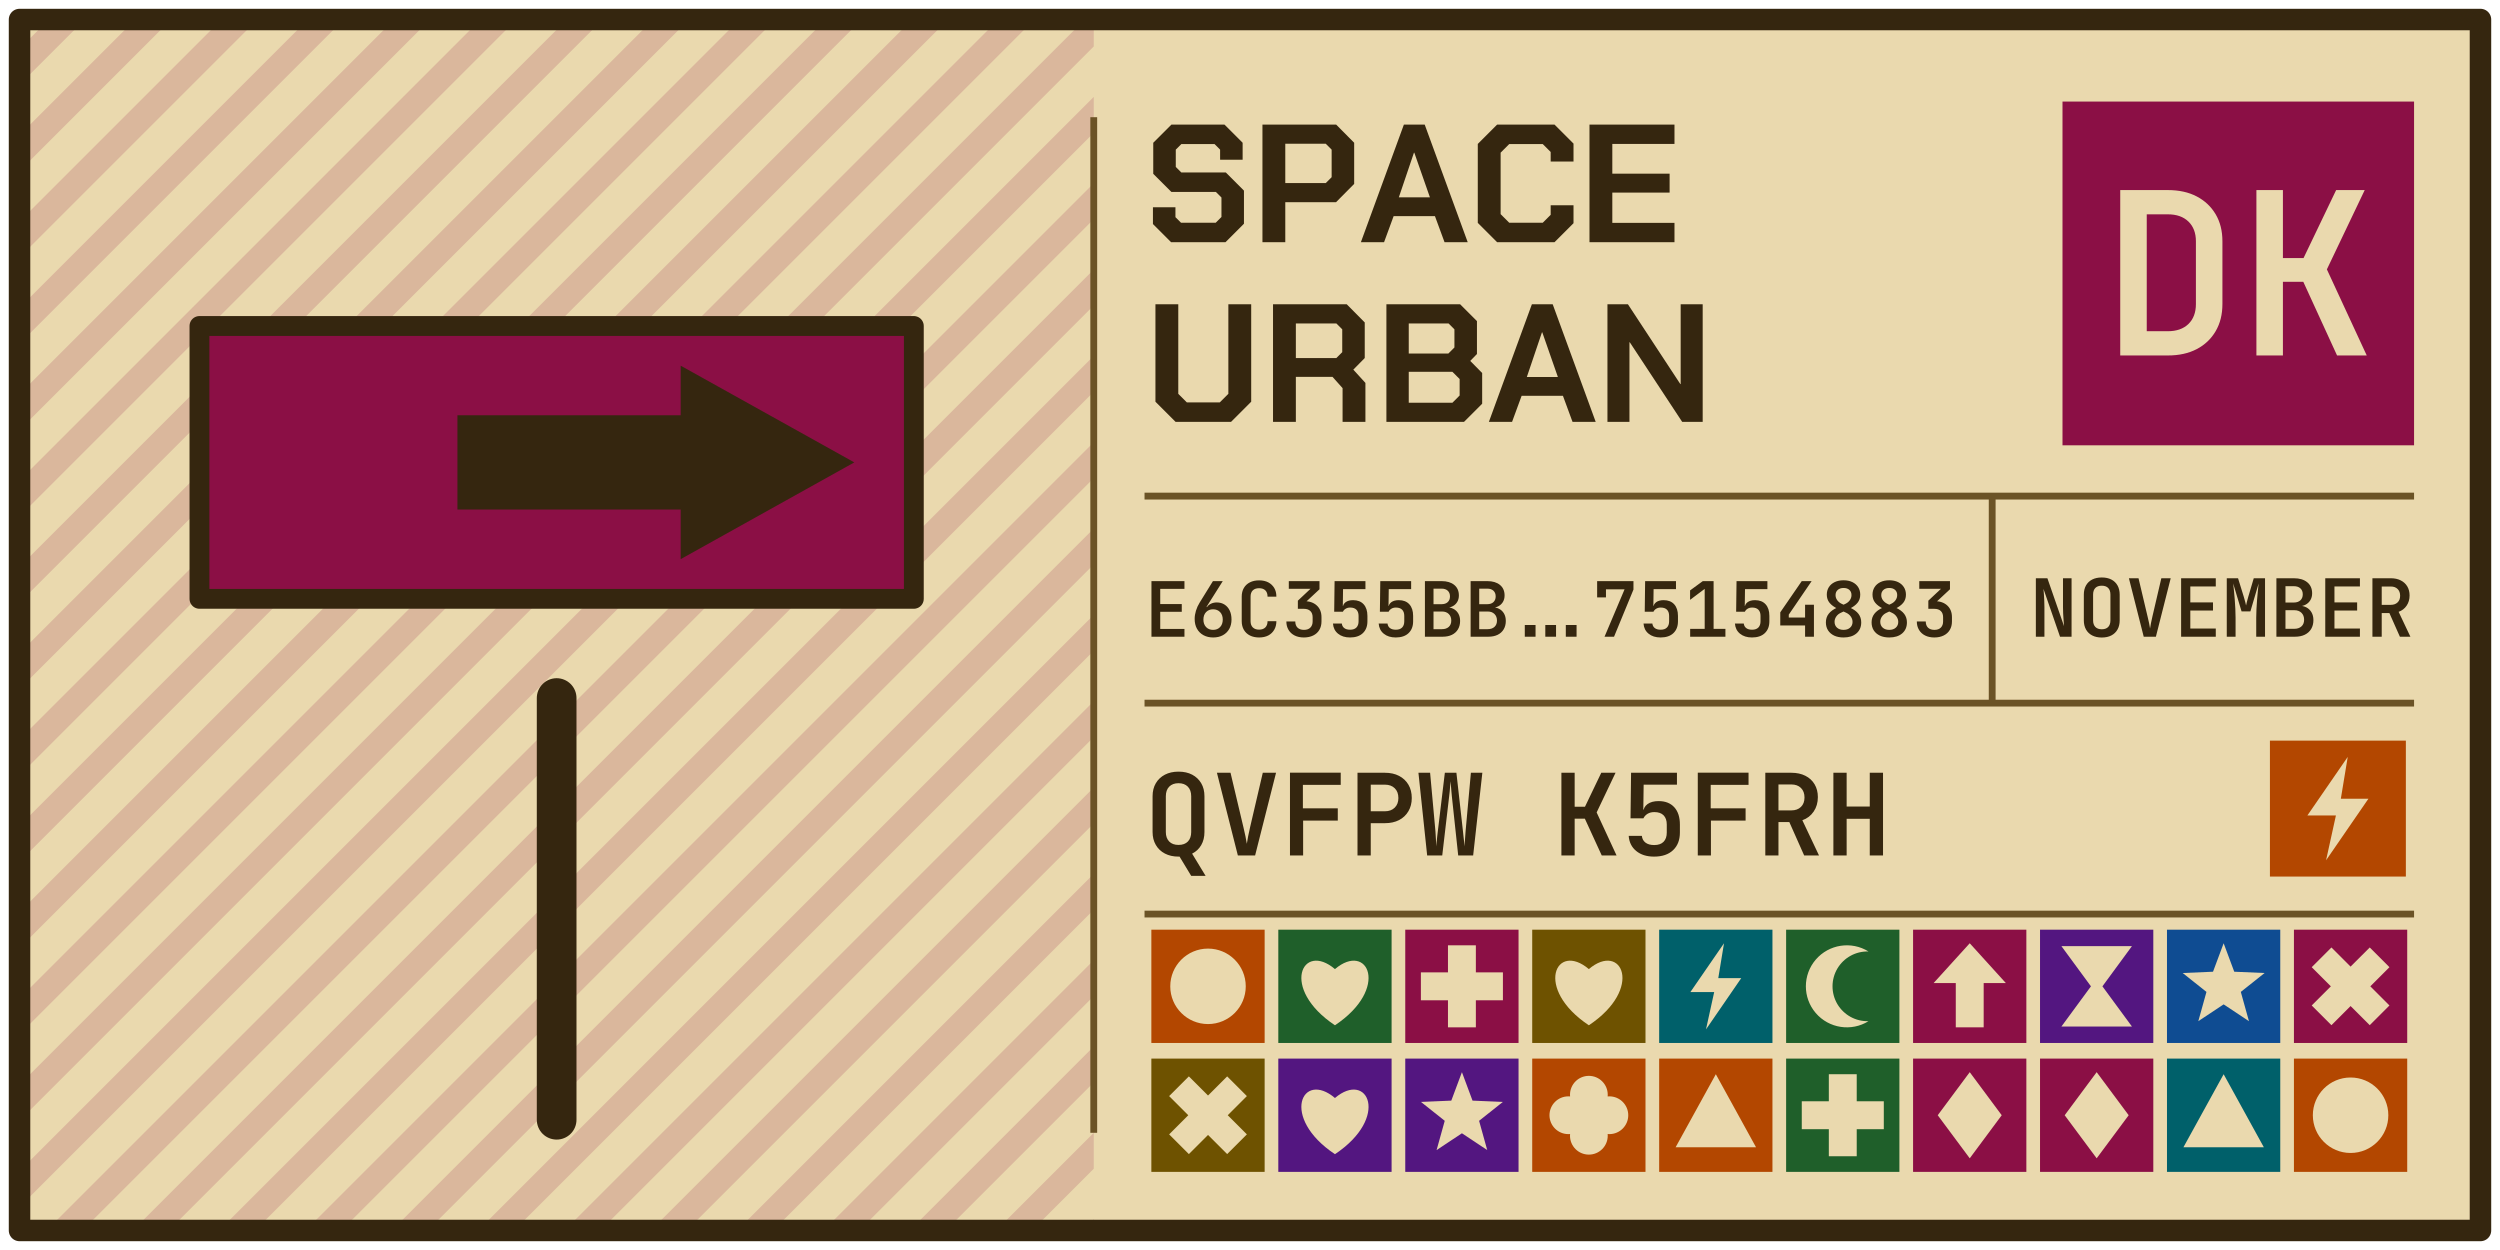
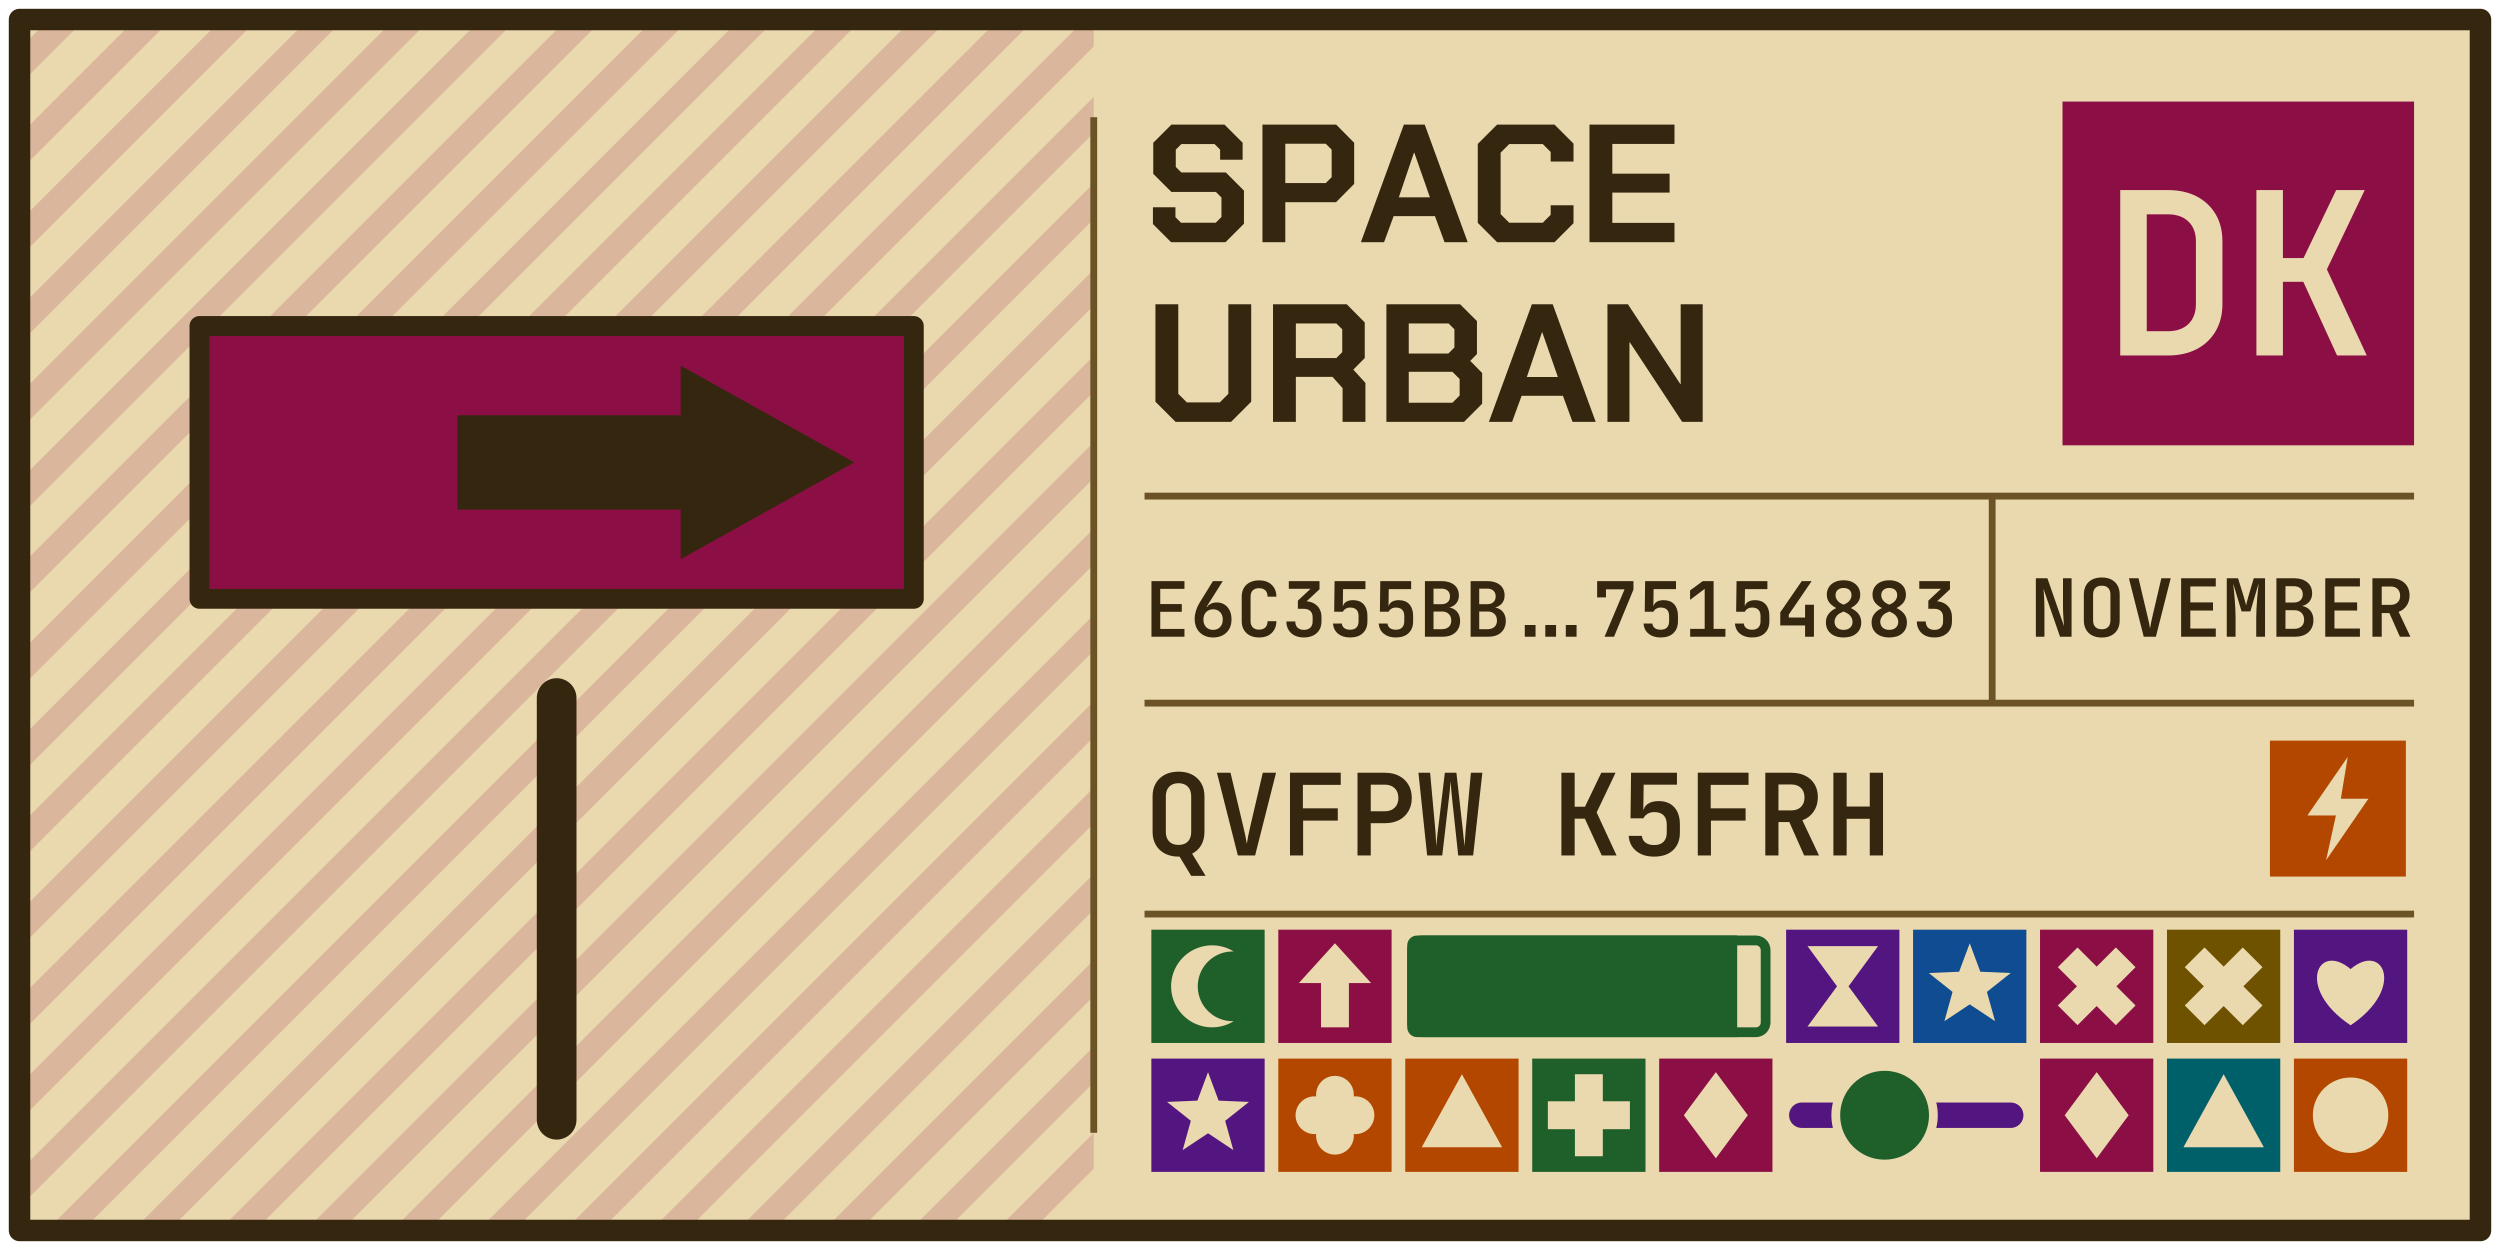
<svg xmlns="http://www.w3.org/2000/svg" viewBox="0 0 960 480" width="256" height="128">
  <defs>
    <clipPath id="c0">
      <path d="M7.5 7.5L952.5 7.5L952.5 7.5L952.5 472.5L952.5 472.5L7.5 472.5L7.5 472.5L7.5 7.5Z" />
    </clipPath>
    <clipPath id="c1">
      <path d="M7.5 0L420 0L420 480L7.5 480Z" />
+     </clipPath>
+     <clipPath id="c2">
+       <path d="M544.12 359.25L676.12 359.25L676.12 359.25C678.2 359.25 679.88 360.93 679.88 363L679.88 394.5L679.88 394.5C679.88 396.57 678.2 398.25 676.12 398.25L544.12 398.25L544.12 398.25C542.05 398.25 540.38 396.57 540.38 394.5L540.38 363L540.38 363C540.38 360.93 542.05 359.25 544.12 359.25Z" />
    </clipPath>
  </defs>
  <path d="M7.5 7.5L952.5 7.5L952.5 7.5L952.5 472.5L952.5 472.5L7.5 472.5L7.5 472.5L7.5 7.5Z" fill="#EAD9AE" />
  <g clip-path="url(#c0)">
    <g clip-path="url(#c1)">
      <path d="M33.15 0L-446.85 480M66.3 0L-413.7 480M99.45 0L-380.55 480M132.6 0L-347.4 480M165.75 0L-314.25 480M198.9 0L-281.1 480M232.05 0L-247.95 480M265.2 0L-214.8 480M298.35 0L-181.65 480M331.5 0L-148.5 480M364.65 0L-115.35 480M397.8 0L-82.2 480M430.95 0L-49.05 480M464.1 0L-15.9 480M497.25 0L17.25 480M530.4 0L50.4 480M563.55 0L83.55 480M596.7 0L116.7 480M629.85 0L149.85 480M663 0L183 480M696.15 0L216.15 480M729.3 0L249.3 480M762.45 0L282.45 480M795.6 0L315.6 480M828.75 0L348.75 480M861.9 0L381.9 480M895.05 0L415.05 480" fill="none" stroke="#DAB79C" stroke-width="9.75" stroke-linejoin="round" />
    </g>
  </g>
  <path d="M213.75 268.05L213.75 429.98" fill="none" stroke="#35260F" stroke-width="15.24" stroke-linecap="round" stroke-linejoin="round" />
  <path d="M76.59 125.18L350.91 125.18L350.91 229.95L76.59 229.95Z" fill="#8B0F45" />
  <path d="M76.59 125.18L350.91 125.18L350.91 229.95L76.59 229.95Z" fill="none" stroke="#35260F" stroke-width="7.62" stroke-linecap="round" stroke-linejoin="round" />
  <path d="M175.65 159.47L261.38 159.47L261.38 140.42L328.05 177.56L261.38 214.71L261.38 195.66L175.65 195.66Z" fill="#35260F" />
  <path d="M420 45L420 435" fill="none" stroke="#6B5326" stroke-width="2.62" stroke-linejoin="round" />
  <path d="M442.73 86.03L442.73 79.58L451.37 79.58L451.37 83.39L453.5 85.52L466.85 85.52L469.04 83.32L469.04 75.84L466.91 73.71L449.82 73.71L442.85 66.75L442.85 54.82L449.82 47.85L470.2 47.85L477.17 54.82L477.17 61.33L468.52 61.33L468.52 57.46L466.4 55.33L453.63 55.33L451.5 57.46L451.5 64.1L453.63 66.23L470.72 66.23L477.68 73.2L477.68 85.91L470.59 93L449.69 93ZM484.78 47.85L513.09 47.85L520 54.82L520 70.62L513.03 77.65L493.55 77.65L493.55 93L484.78 93ZM509.1 70.3L511.35 68.04L511.35 57.46L509.1 55.2L493.55 55.2L493.55 70.3ZM539.09 47.85L547.09 47.85L563.6 93L554.7 93L551.02 83L535.15 83L531.48 93L522.58 93ZM549.09 75.78L543.09 58.62L542.96 58.62L537.15 75.78ZM567.47 85.58L567.47 55.27L574.89 47.85L596.94 47.85L604.23 55.14L604.23 62.04L595.46 62.04L595.46 58.36L592.43 55.33L579.53 55.33L576.24 58.62L576.24 82.23L579.53 85.52L592.43 85.52L595.46 82.49L595.46 78.81L604.23 78.81L604.23 85.71L596.94 93L574.89 93ZM610.36 47.85L643 47.85L643 55.27L619.13 55.27L619.13 66.68L641.13 66.68L641.13 73.97L619.13 73.97L619.13 85.58L643 85.58L643 93L610.36 93Z" fill="#35260F" />
  <path d="M443.69 154.26L443.69 116.85L452.46 116.85L452.46 151.23L455.75 154.52L468.4 154.52L471.69 151.23L471.69 116.85L480.46 116.85L480.46 154.26L472.72 162L451.43 162ZM524.32 147.04L524.32 162L515.55 162L515.55 149.04L511.68 144.71L497.61 144.71L497.61 162L488.84 162L488.84 116.85L517.16 116.85L524.06 123.82L524.06 137.49L519.67 141.94ZM497.61 137.49L513.16 137.49L515.42 135.23L515.42 126.46L513.16 124.2L497.61 124.2ZM532.38 116.85L560.7 116.85L567.15 123.3L567.15 135.94L564.57 138.59L569.15 143.23L569.15 155.03L562.18 162L532.38 162ZM556.18 135.75L558.5 133.43L558.5 126.46L556.25 124.2L540.96 124.2L540.96 135.75ZM557.73 154.65L560.5 151.87L560.5 145.55L557.73 142.78L540.96 142.78L540.96 154.65ZM588.24 116.85L596.24 116.85L612.75 162L603.85 162L600.17 152L584.3 152L580.63 162L571.73 162ZM598.23 144.78L592.24 127.62L592.11 127.62L586.3 144.78ZM617.26 116.85L625.13 116.85L645.25 147.49L645.38 147.49L645.38 116.85L653.83 116.85L653.83 162L645.96 162L625.84 131.43L625.71 131.43L625.71 162L617.26 162Z" fill="#35260F" />
  <path d="M792 39L927 39L927 171L792 171Z" fill="#8B0F45" />
  <path d="M814.17 136.5L814.17 72.99L832.44 72.99Q838.88 72.99 843.54 75.43Q848.19 77.86 850.8 82.26Q853.41 86.65 853.41 92.65L853.41 116.75Q853.41 122.75 850.8 127.19Q848.19 131.63 843.54 134.06Q838.88 136.5 832.44 136.5ZM824.35 127.19L832.44 127.19Q837.49 127.19 840.36 124.41Q843.23 121.62 843.23 116.75L843.23 92.65Q843.23 87.87 840.36 85.08Q837.49 82.3 832.44 82.3L824.35 82.3ZM866.46 136.5L866.46 72.99L876.64 72.99L876.64 99.09L884.56 99.09L897.08 72.99L908.05 72.99L893.52 103.44L908.83 136.5L897.43 136.5L884.47 108.22L876.64 108.22L876.64 136.5Z" fill="#EAD9AE" />
  <path d="M439.5 190.5L927 190.5" fill="none" stroke="#6B5326" stroke-width="2.62" stroke-linejoin="round" />
  <path d="M442.16 244.5L442.16 223.15L454.83 223.15L454.83 226.13L445.53 226.13L445.53 231.95L453.8 231.95L453.8 234.94L445.53 234.94L445.53 241.52L454.83 241.52L454.83 244.5ZM465.85 244.79Q463.72 244.79 462.11 243.9Q460.5 243.01 459.62 241.41Q458.75 239.82 458.75 237.68Q458.75 236.16 459.24 234.53Q459.74 232.89 460.65 231.43L465.77 223.15L469.54 223.15L463.31 233.03L463.46 233.15Q464.04 232.27 465.04 231.81Q466.03 231.34 467.23 231.34Q468.95 231.34 470.23 232.16Q471.5 232.98 472.2 234.44Q472.9 235.9 472.9 237.92Q472.9 239.97 472.03 241.52Q471.15 243.07 469.57 243.93Q467.99 244.79 465.85 244.79ZM465.82 241.87Q467.49 241.87 468.52 240.79Q469.54 239.7 469.54 237.92Q469.54 236.13 468.52 235.05Q467.49 233.97 465.82 233.97Q464.16 233.97 463.13 235.05Q462.11 236.13 462.11 237.92Q462.11 239.7 463.13 240.79Q464.16 241.87 465.82 241.87ZM483.49 244.79Q481.47 244.79 479.97 244.03Q478.46 243.27 477.64 241.85Q476.82 240.43 476.82 238.53L476.82 229.11Q476.82 227.18 477.64 225.78Q478.46 224.38 479.97 223.62Q481.47 222.86 483.49 222.86Q485.54 222.86 487.02 223.63Q488.49 224.41 489.31 225.79Q490.13 227.18 490.13 229.11L486.74 229.11Q486.74 227.53 485.89 226.7Q485.04 225.87 483.49 225.87Q481.94 225.87 481.08 226.7Q480.22 227.53 480.22 229.11L480.22 238.53Q480.22 240.08 481.08 240.93Q481.94 241.78 483.49 241.78Q485.04 241.78 485.89 240.93Q486.74 240.08 486.74 238.53L490.13 238.53Q490.13 240.41 489.31 241.82Q488.49 243.24 487.02 244.02Q485.54 244.79 483.49 244.79ZM500.69 244.79Q498.64 244.79 497.14 244.03Q495.63 243.27 494.8 241.88Q493.96 240.49 493.96 238.65L497.39 238.65Q497.39 240.17 498.26 241.02Q499.14 241.87 500.72 241.87Q502.33 241.87 503.19 240.99Q504.05 240.11 504.05 238.65L504.05 237.01Q504.05 235.49 503.18 234.64Q502.3 233.79 500.72 233.79L498.38 233.79L498.38 230.66L503.24 226.1L494.9 226.1L494.9 223.15L506.69 223.15L506.69 226.28L500.75 231.81L500.75 230.84Q503.85 230.84 505.65 232.51Q507.45 234.17 507.45 237.01L507.45 238.65Q507.45 240.49 506.63 241.88Q505.81 243.27 504.27 244.03Q502.74 244.79 500.69 244.79ZM518.42 244.79Q515.58 244.79 513.81 243.34Q512.04 241.9 511.86 239.44L515.26 239.44Q515.37 240.55 516.19 241.18Q517.01 241.81 518.45 241.81Q520.05 241.81 520.87 240.96Q521.69 240.11 521.69 238.59L521.69 236.51Q521.69 234.96 520.87 234.13Q520.05 233.3 518.48 233.3Q517.48 233.3 516.75 233.74Q516.02 234.17 515.67 234.91L512.33 234.91L512.48 223.15L524.33 223.15L524.33 226.22L515.73 226.22L515.64 232.65L516.49 232.65L515.64 233.41Q515.64 232.04 516.71 231.25Q517.77 230.46 519.59 230.46Q522.19 230.46 523.64 232.05Q525.09 233.65 525.09 236.51L525.09 238.59Q525.09 241.46 523.33 243.13Q521.58 244.79 518.42 244.79ZM535.97 244.79Q533.13 244.79 531.36 243.34Q529.59 241.9 529.41 239.44L532.81 239.44Q532.92 240.55 533.74 241.18Q534.56 241.81 536 241.81Q537.6 241.81 538.42 240.96Q539.24 240.11 539.24 238.59L539.24 236.51Q539.24 234.96 538.42 234.13Q537.6 233.3 536.03 233.3Q535.03 233.3 534.3 233.74Q533.57 234.17 533.22 234.91L529.88 234.91L530.03 223.15L541.88 223.15L541.88 226.22L533.28 226.22L533.19 232.65L534.04 232.65L533.19 233.41Q533.19 232.04 534.26 231.25Q535.32 230.46 537.14 230.46Q539.74 230.46 541.19 232.05Q542.64 233.65 542.64 236.51L542.64 238.59Q542.64 241.46 540.88 243.13Q539.13 244.79 535.97 244.79ZM547.17 244.5L547.17 223.15L553.58 223.15Q556.65 223.15 558.43 224.61Q560.21 226.07 560.21 228.65Q560.21 230.08 559.57 231.15Q558.93 232.22 557.82 232.8Q556.7 233.39 555.27 233.39L555.27 233.18Q556.85 233.15 558.06 233.77Q559.28 234.38 559.98 235.58Q560.68 236.78 560.68 238.45Q560.68 240.29 559.86 241.66Q559.04 243.04 557.54 243.77Q556.03 244.5 553.96 244.5ZM550.47 241.6L553.72 241.6Q555.36 241.6 556.32 240.73Q557.29 239.85 557.29 238.3Q557.29 236.72 556.32 235.77Q555.36 234.82 553.72 234.82L550.47 234.82ZM550.47 232.01L553.55 232.01Q555.07 232.01 555.93 231.21Q556.79 230.4 556.79 229.03Q556.79 227.62 555.93 226.83Q555.07 226.04 553.58 226.04L550.47 226.04ZM564.72 244.5L564.72 223.15L571.13 223.15Q574.2 223.15 575.98 224.61Q577.76 226.07 577.76 228.65Q577.76 230.08 577.12 231.15Q576.48 232.22 575.37 232.8Q574.25 233.39 572.82 233.39L572.82 233.18Q574.4 233.15 575.61 233.77Q576.83 234.38 577.53 235.58Q578.23 236.78 578.23 238.45Q578.23 240.29 577.41 241.66Q576.59 243.04 575.09 243.77Q573.58 244.5 571.51 244.5ZM568.02 241.6L571.27 241.6Q572.91 241.6 573.87 240.73Q574.84 239.85 574.84 238.3Q574.84 236.72 573.87 235.77Q572.91 234.82 571.27 234.82L568.02 234.82ZM568.02 232.01L571.1 232.01Q572.62 232.01 573.48 231.21Q574.34 230.4 574.34 229.03Q574.34 227.62 573.48 226.83Q572.62 226.04 571.13 226.04L568.02 226.04Z" fill="#35260F" />
  <path d="M585.52 240L589.65 240L589.65 244.5L585.52 244.5ZM593.4 240L597.52 240L597.52 244.5L593.4 244.5ZM601.27 240L605.4 240L605.4 244.5L601.27 244.5Z" fill="#35260F" />
  <path d="M616.14 244.5L623.83 226.31L616.69 226.31L616.69 229.41L613.3 229.41L613.3 223.15L627.25 223.15L627.25 226.39L619.79 244.5ZM637.67 244.79Q634.83 244.79 633.06 243.34Q631.29 241.9 631.11 239.44L634.51 239.44Q634.62 240.55 635.44 241.18Q636.26 241.81 637.7 241.81Q639.3 241.81 640.12 240.96Q640.94 240.11 640.94 238.59L640.94 236.51Q640.94 234.96 640.12 234.13Q639.3 233.3 637.73 233.3Q636.73 233.3 636 233.74Q635.27 234.17 634.92 234.91L631.58 234.91L631.73 223.15L643.58 223.15L643.58 226.22L634.98 226.22L634.89 232.65L635.74 232.65L634.89 233.41Q634.89 232.04 635.96 231.25Q637.02 230.46 638.84 230.46Q641.44 230.46 642.89 232.05Q644.34 233.65 644.34 236.51L644.34 238.59Q644.34 241.46 642.58 243.13Q640.83 244.79 637.67 244.79ZM649.02 244.5L649.02 241.49L654.6 241.49L654.6 226.13L648.99 230.34L648.99 226.72L653.87 223.15L658.02 223.15L658.02 241.49L662.56 241.49L662.56 244.5ZM672.77 244.79Q669.93 244.79 668.16 243.34Q666.39 241.9 666.21 239.44L669.61 239.44Q669.72 240.55 670.54 241.18Q671.36 241.81 672.8 241.81Q674.4 241.81 675.22 240.96Q676.04 240.11 676.04 238.59L676.04 236.51Q676.04 234.96 675.22 234.13Q674.4 233.3 672.83 233.3Q671.83 233.3 671.1 233.74Q670.37 234.17 670.02 234.91L666.68 234.91L666.83 223.15L678.68 223.15L678.68 226.22L670.08 226.22L669.99 232.65L670.84 232.65L669.99 233.41Q669.99 232.04 671.06 231.25Q672.12 230.46 673.94 230.46Q676.54 230.46 677.99 232.05Q679.44 233.65 679.44 236.51L679.44 238.59Q679.44 241.46 677.68 243.13Q675.93 244.79 672.77 244.79ZM693.15 244.5L693.15 240.17L683.62 240.17L683.62 235.14L691.87 223.15L695.67 223.15L686.89 236.02L686.89 237.13L693.15 237.13L693.15 232.22L696.55 232.22L696.55 244.5ZM707.93 244.79Q705.85 244.79 704.33 244.08Q702.81 243.36 701.97 242.06Q701.14 240.76 701.14 239Q701.14 237.07 702.21 235.7Q703.27 234.32 705.44 233.33L708.6 231.89Q709.71 231.37 710.34 230.47Q710.97 229.58 710.97 228.5Q710.97 227.24 710.15 226.51Q709.33 225.78 707.93 225.78Q706.52 225.78 705.69 226.53Q704.85 227.27 704.85 228.53Q704.85 229.58 705.48 230.46Q706.11 231.34 707.19 231.86L710.35 233.3Q712.63 234.35 713.67 235.74Q714.71 237.13 714.71 239Q714.71 241.66 712.88 243.23Q711.05 244.79 707.93 244.79ZM707.93 241.87Q709.5 241.87 710.44 241.02Q711.38 240.17 711.38 238.83Q711.38 237.74 710.73 236.79Q710.09 235.84 708.98 235.32L705.67 233.77Q703.6 232.77 702.54 231.47Q701.49 230.17 701.49 228.35Q701.49 226.72 702.28 225.47Q703.07 224.23 704.52 223.53Q705.97 222.83 707.93 222.83Q709.88 222.83 711.32 223.53Q712.75 224.23 713.54 225.47Q714.33 226.72 714.33 228.35Q714.33 230.2 713.29 231.48Q712.25 232.77 710.15 233.79L706.81 235.34Q705.73 235.84 705.1 236.78Q704.47 237.71 704.47 238.77Q704.47 240.17 705.41 241.02Q706.35 241.87 707.93 241.87ZM725.48 244.79Q723.4 244.79 721.88 244.08Q720.36 243.36 719.52 242.06Q718.69 240.76 718.69 239Q718.69 237.07 719.76 235.7Q720.82 234.32 722.99 233.33L726.15 231.89Q727.26 231.37 727.89 230.47Q728.52 229.58 728.52 228.5Q728.52 227.24 727.7 226.51Q726.88 225.78 725.48 225.78Q724.07 225.78 723.24 226.53Q722.4 227.27 722.4 228.53Q722.4 229.58 723.03 230.46Q723.66 231.34 724.74 231.86L727.9 233.3Q730.18 234.35 731.22 235.74Q732.26 237.13 732.26 239Q732.26 241.66 730.43 243.23Q728.6 244.79 725.48 244.79ZM725.48 241.87Q727.05 241.87 727.99 241.02Q728.93 240.17 728.93 238.83Q728.93 237.74 728.28 236.79Q727.64 235.84 726.53 235.32L723.22 233.77Q721.15 232.77 720.09 231.47Q719.04 230.17 719.04 228.35Q719.04 226.72 719.83 225.47Q720.62 224.23 722.07 223.53Q723.52 222.83 725.48 222.83Q727.43 222.83 728.87 223.53Q730.3 224.23 731.09 225.47Q731.88 226.72 731.88 228.35Q731.88 230.2 730.84 231.48Q729.8 232.77 727.7 233.79L724.36 235.34Q723.28 235.84 722.65 236.78Q722.02 237.71 722.02 238.77Q722.02 240.17 722.96 241.02Q723.9 241.87 725.48 241.87ZM742.79 244.79Q740.74 244.79 739.24 244.03Q737.73 243.27 736.9 241.88Q736.06 240.49 736.06 238.65L739.49 238.65Q739.49 240.17 740.36 241.02Q741.24 241.87 742.82 241.87Q744.43 241.87 745.29 240.99Q746.15 240.11 746.15 238.65L746.15 237.01Q746.15 235.49 745.28 234.64Q744.4 233.79 742.82 233.79L740.48 233.79L740.48 230.66L745.34 226.1L737 226.1L737 223.15L748.79 223.15L748.79 226.28L742.85 231.81L742.85 230.84Q745.95 230.84 747.75 232.51Q749.55 234.17 749.55 237.01L749.55 238.65Q749.55 240.49 748.73 241.88Q747.91 243.27 746.37 244.03Q744.84 244.79 742.79 244.79Z" fill="#35260F" />
  <path d="M765 190.5L765 270" fill="none" stroke="#6B5326" stroke-width="2.62" stroke-linejoin="round" />
  <path d="M781.77 244.5L781.77 222.05L786.2 222.05L792.59 240.44Q792.53 239.52 792.42 238.24Q792.31 236.97 792.25 235.6Q792.19 234.23 792.19 233.15L792.19 222.05L795.48 222.05L795.48 244.5L791.05 244.5L784.69 226.11Q784.78 226.94 784.86 228.17Q784.93 229.4 785 230.71Q785.06 232.02 785.06 233.12L785.06 244.5ZM807.07 244.81Q804.95 244.81 803.4 244.01Q801.85 243.21 801.02 241.72Q800.19 240.23 800.19 238.23L800.19 228.33Q800.19 226.3 801.02 224.82Q801.85 223.34 803.4 222.54Q804.95 221.75 807.07 221.75Q809.23 221.75 810.76 222.54Q812.3 223.34 813.13 224.82Q813.96 226.3 813.96 228.33L813.96 238.23Q813.96 240.23 813.13 241.72Q812.3 243.21 810.76 244.01Q809.23 244.81 807.07 244.81ZM807.07 241.64Q808.7 241.64 809.55 240.75Q810.4 239.86 810.4 238.23L810.4 228.33Q810.4 226.67 809.55 225.79Q808.7 224.91 807.07 224.91Q805.45 224.91 804.6 225.79Q803.75 226.67 803.75 228.33L803.75 238.23Q803.75 239.86 804.61 240.75Q805.48 241.64 807.07 241.64ZM823.19 244.5L817.5 222.05L821.19 222.05L824.69 236.84Q825 238.04 825.25 239.3Q825.49 240.56 825.62 241.33Q825.74 240.56 825.97 239.3Q826.2 238.04 826.51 236.81L829.95 222.05L833.55 222.05L827.86 244.5ZM837.55 244.5L837.55 222.05L850.86 222.05L850.86 225.19L841.08 225.19L841.08 231.31L849.79 231.31L849.79 234.44L841.08 234.44L841.08 241.36L850.86 241.36L850.86 244.5ZM855.08 244.5L855.08 222.05L859.41 222.05L861.63 229.22Q861.96 230.26 862.18 231.17Q862.39 232.08 862.49 232.51Q862.58 232.08 862.79 231.17Q863.01 230.26 863.32 229.22L865.44 222.05L869.77 222.05L869.77 244.5L866.39 244.5L866.39 237.24Q866.39 235.74 866.48 233.95Q866.58 232.17 866.71 230.36Q866.85 228.54 867.02 226.9Q867.19 225.25 867.31 224.05L864.15 234.78L860.76 234.78L857.54 224.05Q857.69 225.22 857.84 226.8Q858 228.39 858.14 230.19Q858.27 231.98 858.37 233.8Q858.46 235.61 858.46 237.24L858.46 244.5ZM874.14 244.5L874.14 222.05L880.87 222.05Q884.1 222.05 885.98 223.59Q887.86 225.13 887.86 227.83Q887.86 229.34 887.18 230.46Q886.5 231.59 885.33 232.2Q884.17 232.81 882.66 232.81L882.66 232.6Q884.32 232.57 885.6 233.21Q886.87 233.86 887.61 235.12Q888.35 236.38 888.35 238.13Q888.35 240.07 887.49 241.52Q886.63 242.96 885.04 243.73Q883.46 244.5 881.27 244.5ZM877.62 241.46L881.03 241.46Q882.75 241.46 883.77 240.53Q884.78 239.61 884.78 237.98Q884.78 236.32 883.77 235.32Q882.75 234.32 881.03 234.32L877.62 234.32ZM877.62 231.37L880.84 231.37Q882.44 231.37 883.35 230.52Q884.26 229.68 884.26 228.23Q884.26 226.76 883.35 225.93Q882.44 225.1 880.87 225.1L877.62 225.1ZM892.9 244.5L892.9 222.05L906.21 222.05L906.21 225.19L896.43 225.19L896.43 231.31L905.14 231.31L905.14 234.44L896.43 234.44L896.43 241.36L906.21 241.36L906.21 244.5ZM911.01 244.5L911.01 222.05L918.08 222.05Q920.27 222.05 921.88 222.87Q923.49 223.68 924.39 225.17Q925.28 226.67 925.28 228.66Q925.28 230.91 924.14 232.58Q923 234.26 921.07 234.94L925.59 244.5L921.56 244.5L917.53 235.43L914.58 235.43L914.58 244.5ZM914.58 232.26L918.08 232.26Q919.71 232.26 920.68 231.32Q921.65 230.39 921.65 228.76Q921.65 227.13 920.68 226.17Q919.71 225.22 918.08 225.22L914.58 225.22Z" fill="#35260F" />
  <path d="M439.5 270L927 270" fill="none" stroke="#6B5326" stroke-width="2.62" stroke-linejoin="round" />
  <path d="M457.42 336.33L452.68 328.5L453.51 328.89Q453.33 328.89 453.09 328.91Q452.85 328.94 452.55 328.94Q449.55 328.94 447.31 327.76Q445.07 326.59 443.83 324.45Q442.59 322.32 442.59 319.5L442.59 305.75Q442.59 302.88 443.83 300.77Q445.07 298.66 447.31 297.48Q449.55 296.31 452.55 296.31Q455.6 296.31 457.81 297.48Q460.03 298.66 461.27 300.77Q462.51 302.88 462.51 305.75L462.51 319.5Q462.51 322.37 461.27 324.52Q460.03 326.67 457.77 327.8L462.95 336.33ZM452.55 324.45Q454.9 324.45 456.16 323.13Q457.42 321.8 457.42 319.5L457.42 305.75Q457.42 303.4 456.12 302.07Q454.81 300.75 452.55 300.75Q450.29 300.75 448.98 302.07Q447.68 303.4 447.68 305.75L447.68 319.5Q447.68 321.8 448.96 323.13Q450.24 324.45 452.55 324.45ZM475.34 328.5L467.3 296.74L472.52 296.74L477.48 317.67Q477.91 319.36 478.26 321.15Q478.61 322.93 478.78 324.02Q478.95 322.93 479.28 321.15Q479.61 319.36 480.04 317.62L484.91 296.74L490 296.74L481.96 328.5ZM495.35 328.5L495.35 296.7L514.84 296.7L514.84 301.4L500.31 301.4L500.31 310.4L513.71 310.4L513.71 315.1L500.4 315.1L500.4 328.5ZM521.28 328.5L521.28 296.74L531.81 296.74Q534.94 296.74 537.24 297.94Q539.55 299.14 540.83 301.31Q542.12 303.49 542.12 306.45Q542.12 309.32 540.83 311.51Q539.55 313.71 537.24 314.91Q534.94 316.1 531.81 316.1L526.37 316.1L526.37 328.5ZM526.37 311.53L531.81 311.53Q534.16 311.53 535.57 310.14Q536.98 308.75 536.98 306.45Q536.98 304.05 535.57 302.68Q534.16 301.31 531.81 301.31L526.37 301.31ZM548.03 328.5L544.68 296.74L549.16 296.74L551.21 319.23Q551.25 320.02 551.32 321.08Q551.38 322.15 551.45 323.19Q551.51 324.24 551.51 325.02Q551.6 324.24 551.69 323.19Q551.77 322.15 551.9 321.08Q552.03 320.02 552.12 319.23L554.82 296.74L559.26 296.74L561.78 319.23Q561.87 320.02 561.97 321.08Q562.08 322.15 562.21 323.19Q562.34 324.24 562.39 325.02Q562.43 324.24 562.5 323.19Q562.56 322.15 562.65 321.08Q562.74 320.02 562.78 319.23L564.82 296.74L569.22 296.74L565.69 328.5L559.95 328.5L557.52 305.84Q557.43 304.92 557.34 303.88Q557.25 302.83 557.17 301.79Q557.08 300.75 556.99 300.01Q556.95 300.75 556.86 301.79Q556.78 302.83 556.69 303.88Q556.6 304.92 556.47 305.84L553.82 328.5ZM599.58 328.5L599.58 296.74L604.67 296.74L604.67 309.79L608.63 309.79L614.89 296.74L620.37 296.74L613.11 311.97L620.76 328.5L615.07 328.5L608.58 314.36L604.67 314.36L604.67 328.5ZM635.16 328.94Q630.94 328.94 628.31 326.78Q625.68 324.63 625.42 320.97L630.47 320.97Q630.64 322.63 631.86 323.56Q633.08 324.5 635.21 324.5Q637.6 324.5 638.82 323.24Q640.04 321.98 640.04 319.71L640.04 316.62Q640.04 314.32 638.82 313.08Q637.6 311.84 635.25 311.84Q633.77 311.84 632.68 312.49Q631.6 313.14 631.07 314.23L626.12 314.23L626.33 296.74L643.95 296.74L643.95 301.31L631.16 301.31L631.03 310.88L632.29 310.88L631.03 312.01Q631.03 309.97 632.62 308.79Q634.21 307.62 636.9 307.62Q640.77 307.62 642.93 309.99Q645.08 312.36 645.08 316.62L645.08 319.71Q645.08 323.98 642.47 326.46Q639.86 328.94 635.16 328.94ZM651.95 328.5L651.95 296.7L671.44 296.7L671.44 301.4L656.91 301.4L656.91 310.4L670.31 310.4L670.31 315.1L657 315.1L657 328.5ZM677.88 328.5L677.88 296.74L687.89 296.74Q690.97 296.74 693.26 297.9Q695.54 299.05 696.8 301.16Q698.06 303.27 698.06 306.1Q698.06 309.27 696.45 311.64Q694.85 314.01 692.1 314.97L698.5 328.5L692.8 328.5L687.1 315.67L682.93 315.67L682.93 328.5ZM682.93 311.19L687.89 311.19Q690.19 311.19 691.56 309.86Q692.93 308.53 692.93 306.23Q692.93 303.92 691.56 302.57Q690.19 301.23 687.89 301.23L682.93 301.23ZM704.02 328.5L704.02 296.74L709.11 296.74L709.11 309.71L717.99 309.71L717.99 296.74L723.08 296.74L723.08 328.5L717.99 328.5L717.99 314.41L709.11 314.41L709.11 328.5Z" fill="#35260F" />
  <path d="M871.65 284.4L923.85 284.4L923.85 336.6L871.65 336.6Z" fill="#B34700" />
  <path d="M901.53 290.65L886.03 313.15L896.99 313.15L893.21 330.35L909.47 306.72L898.88 306.72Z" fill="#EAD9AE" />
  <path d="M439.5 351L927 351" fill="none" stroke="#6B5326" stroke-width="2.62" stroke-linejoin="round" />
-   <path d="M442.12 357L485.62 357L485.62 400.5L442.12 400.5Z" fill="#B34700" />
-   <path d="M478.37 378.75C478.37 386.75 471.88 393.24 463.88 393.24C455.87 393.24 449.38 386.75 449.38 378.75C449.38 370.75 455.87 364.26 463.88 364.26C471.88 364.26 478.37 370.75 478.37 378.75" fill="#EAD9AE" />
-   <path d="M490.87 357L534.37 357L534.37 400.5L490.87 400.5Z" fill="#1F5F2A" />
-   <path d="M512.62 393.71C491.36 379.54 500.02 361.43 512.62 372.13C525.23 361.43 533.89 379.54 512.62 393.71Z" fill="#EAD9AE" />
-   <path d="M539.62 357L583.12 357L583.12 400.5L539.62 400.5Z" fill="#8B0F45" />
-   <path d="M556.02 363L566.73 363L566.73 373.39L577.12 373.39L577.12 384.11L566.73 384.11L566.73 394.5L556.02 394.5L556.02 384.11L545.62 384.11L545.62 373.39L556.02 373.39Z" fill="#EAD9AE" />
-   <path d="M588.37 357L631.87 357L631.87 400.5L588.37 400.5Z" fill="#6E5200" />
-   <path d="M610.12 393.71C588.86 379.54 597.52 361.43 610.12 372.13C622.73 361.43 631.39 379.54 610.12 393.71Z" fill="#EAD9AE" />
-   <path d="M637.12 357L680.62 357L680.62 400.5L637.12 400.5Z" fill="#00606A" />
-   <path d="M662.02 362.21L649.11 380.95L658.25 380.95L655.1 395.29L668.64 375.6L659.82 375.6Z" fill="#EAD9AE" />
-   <path d="M685.87 357L729.37 357L729.37 400.5L685.87 400.5Z" fill="#1F5F2A" />
-   <path d="M717.51 392.13C710.91 396.23 702.3 394.9 697.24 389C692.19 383.1 692.19 374.4 697.24 368.5C702.3 362.6 710.91 361.27 717.51 365.37L717.51 365.37C712.62 365.21 708.04 367.73 705.55 371.93C703.07 376.14 703.07 381.36 705.55 385.57C708.04 389.77 712.62 392.29 717.51 392.13Z" fill="#EAD9AE" />
-   <path d="M734.62 357L778.12 357L778.12 400.5L734.62 400.5Z" fill="#8B0F45" />
-   <path d="M756.38 362.21L770.24 377.49L761.73 377.49L761.73 394.5L751.02 394.5L751.02 377.49L742.51 377.49Z" fill="#EAD9AE" />
-   <path d="M783.37 357L826.87 357L826.87 400.5L783.37 400.5Z" fill="#531680" />
-   <path d="M791.58 363.31L818.67 363.31L807.33 378.75L818.67 394.19L791.58 394.19L802.92 378.75Z" fill="#EAD9AE" />
-   <path d="M832.12 357L875.62 357L875.62 400.5L832.12 400.5Z" fill="#0F4C92" />
-   <path d="M853.88 362.21L857.95 373.14L869.6 373.64L860.47 380.89L863.6 392.13L853.88 385.68L844.15 392.13L847.28 380.89L838.15 373.64L849.8 373.14Z" fill="#EAD9AE" />
-   <path d="M880.87 357L924.37 357L924.37 400.5L880.87 400.5Z" fill="#8B0F45" />
-   <path d="M909.98 363.83L917.55 371.4L910.2 378.75L917.55 386.1L909.98 393.67L902.62 386.32L895.27 393.67L887.7 386.1L895.05 378.75L887.7 371.4L895.27 363.83L902.62 371.18Z" fill="#EAD9AE" />
-   <path d="M442.12 406.5L485.62 406.5L485.62 450L442.12 450Z" fill="#6E5200" />
-   <path d="M471.23 413.33L478.8 420.9L471.45 428.25L478.8 435.6L471.23 443.17L463.88 435.82L456.52 443.17L448.95 435.6L456.3 428.25L448.95 420.9L456.52 413.33L463.88 420.68Z" fill="#EAD9AE" />
-   <path d="M490.87 406.5L534.37 406.5L534.37 450L490.87 450Z" fill="#531680" />
-   <path d="M512.62 443.21C491.36 429.04 500.02 410.93 512.62 421.63C525.23 410.93 533.89 429.04 512.62 443.21Z" fill="#EAD9AE" />
-   <path d="M539.62 406.5L583.12 406.5L583.12 450L539.62 450Z" fill="#531680" />
-   <path d="M561.38 411.71L565.45 422.64L577.1 423.14L567.97 430.39L571.1 441.63L561.38 435.18L551.65 441.63L554.78 430.39L545.65 423.14L557.3 422.64Z" fill="#EAD9AE" />
-   <path d="M588.37 406.5L631.87 406.5L631.87 450L588.37 450Z" fill="#B34700" />
-   <path d="M617.37 420.38L617.37 420.38C617.37 424.38 614.13 427.62 610.12 427.62C606.12 427.62 602.88 424.38 602.88 420.38C602.88 416.37 606.12 413.13 610.12 413.13C614.13 413.13 617.37 416.37 617.37 420.38M625.25 428.25L625.25 428.25C625.25 432.25 622 435.5 618 435.5C614 435.5 610.75 432.25 610.75 428.25C610.75 424.25 614 421 618 421C622 421 625.25 424.25 625.25 428.25M617.37 436.12L617.37 436.12C617.37 440.13 614.13 443.37 610.12 443.37C606.12 443.37 602.88 440.13 602.88 436.12C602.88 432.12 606.12 428.88 610.12 428.88C614.13 428.88 617.37 432.12 617.37 436.12M609.5 428.25L609.5 428.25C609.5 432.25 606.25 435.5 602.25 435.5C598.25 435.5 595 432.25 595 428.25C595 424.25 598.25 421 602.25 421C606.25 421 609.5 424.25 609.5 428.25M616.42 428.25L616.42 428.25C616.42 431.73 613.6 434.55 610.12 434.55C606.65 434.55 603.83 431.73 603.83 428.25C603.83 424.77 606.65 421.95 610.12 421.95C613.6 421.95 616.42 424.77 616.42 428.25" fill="#EAD9AE" />
-   <path d="M637.12 406.5L680.62 406.5L680.62 450L637.12 450Z" fill="#B34700" />
-   <path d="M658.88 412.5L674.31 440.54L643.44 440.54Z" fill="#EAD9AE" />
-   <path d="M685.87 406.5L729.37 406.5L729.37 450L685.87 450Z" fill="#1F5F2A" />
-   <path d="M702.27 412.5L712.98 412.5L712.98 422.89L723.38 422.89L723.38 433.61L712.98 433.61L712.98 444L702.27 444L702.27 433.61L691.88 433.61L691.88 422.89L702.27 422.89Z" fill="#EAD9AE" />
-   <path d="M734.62 406.5L778.12 406.5L778.12 450L734.62 450Z" fill="#8B0F45" />
-   <path d="M756.38 411.71L768.66 428.25L756.38 444.79L744.09 428.25Z" fill="#EAD9AE" />
+   <path d="M442.12 357L485.62 357L485.62 400.5L442.12 400.5Z" fill="#1F5F2A" />
+   <path d="M473.76 392.13C467.16 396.23 458.55 394.9 453.49 389C448.44 383.1 448.44 374.4 453.49 368.5C458.55 362.6 467.16 361.27 473.76 365.37L473.76 365.37C468.87 365.21 464.29 367.73 461.8 371.93C459.32 376.14 459.32 381.36 461.8 385.57C464.29 389.77 468.87 392.29 473.76 392.13Z" fill="#EAD9AE" />
+   <path d="M490.87 357L534.37 357L534.37 400.5L490.87 400.5Z" fill="#8B0F45" />
+   <path d="M512.62 362.21L526.49 377.49L517.98 377.49L517.98 394.5L507.27 394.5L507.27 377.49L498.76 377.49Z" fill="#EAD9AE" />
+   <g clip-path="url(#c2)">
+     <path d="M540.38 359.25L667.08 359.25L667.08 398.25L540.38 398.25Z" fill="#1F5F2A" />
+   </g>
+   <path d="M546 361.12L674.25 361.12L674.25 361.12C676.32 361.12 678 362.8 678 364.88L678 392.62L678 392.62C678 394.7 676.32 396.38 674.25 396.38L546 396.38L546 396.38C543.93 396.38 542.25 394.7 542.25 392.62L542.25 364.88L542.25 364.88C542.25 362.8 543.93 361.12 546 361.12Z" fill="none" stroke="#1F5F2A" stroke-width="3.75" stroke-linejoin="round" />
+   <path d="M685.87 357L729.37 357L729.37 400.5L685.87 400.5Z" fill="#531680" />
+   <path d="M694.08 363.31L721.17 363.31L709.83 378.75L721.17 394.19L694.08 394.19L705.42 378.75Z" fill="#EAD9AE" />
+   <path d="M734.62 357L778.12 357L778.12 400.5L734.62 400.5Z" fill="#0F4C92" />
+   <path d="M756.38 362.21L760.45 373.14L772.1 373.64L762.97 380.89L766.1 392.13L756.38 385.68L746.65 392.13L749.78 380.89L740.65 373.64L752.3 373.14Z" fill="#EAD9AE" />
+   <path d="M783.37 357L826.87 357L826.87 400.5L783.37 400.5Z" fill="#8B0F45" />
+   <path d="M812.48 363.83L820.05 371.4L812.7 378.75L820.05 386.1L812.48 393.67L805.12 386.32L797.77 393.67L790.2 386.1L797.55 378.75L790.2 371.4L797.77 363.83L805.12 371.18Z" fill="#EAD9AE" />
+   <path d="M832.12 357L875.62 357L875.62 400.5L832.12 400.5Z" fill="#6E5200" />
+   <path d="M861.23 363.83L868.8 371.4L861.45 378.75L868.8 386.1L861.23 393.67L853.88 386.32L846.52 393.67L838.95 386.1L846.3 378.75L838.95 371.4L846.52 363.83L853.88 371.18Z" fill="#EAD9AE" />
+   <path d="M880.87 357L924.37 357L924.37 400.5L880.87 400.5Z" fill="#531680" />
+   <path d="M902.62 393.71C881.36 379.54 890.02 361.43 902.62 372.13C915.23 361.43 923.89 379.54 902.62 393.71Z" fill="#EAD9AE" />
+   <path d="M442.12 406.5L485.62 406.5L485.62 450L442.12 450Z" fill="#531680" />
+   <path d="M463.88 411.71L467.95 422.64L479.6 423.14L470.47 430.39L473.6 441.63L463.88 435.18L454.15 441.63L457.28 430.39L448.15 423.14L459.8 422.64Z" fill="#EAD9AE" />
+   <path d="M490.87 406.5L534.37 406.5L534.37 450L490.87 450Z" fill="#B34700" />
+   <path d="M519.87 420.38L519.87 420.38C519.87 424.38 516.63 427.62 512.62 427.62C508.62 427.62 505.38 424.38 505.38 420.38C505.38 416.37 508.62 413.13 512.62 413.13C516.63 413.13 519.87 416.37 519.87 420.38M527.75 428.25L527.75 428.25C527.75 432.25 524.5 435.5 520.5 435.5C516.5 435.5 513.25 432.25 513.25 428.25C513.25 424.25 516.5 421 520.5 421C524.5 421 527.75 424.25 527.75 428.25M519.87 436.12L519.87 436.12C519.87 440.13 516.63 443.37 512.62 443.37C508.62 443.37 505.38 440.13 505.38 436.12C505.38 432.12 508.62 428.88 512.62 428.88C516.63 428.88 519.87 432.12 519.87 436.12M512 428.25L512 428.25C512 432.25 508.75 435.5 504.75 435.5C500.75 435.5 497.5 432.25 497.5 428.25C497.5 424.25 500.75 421 504.75 421C508.75 421 512 424.25 512 428.25M518.92 428.25L518.92 428.25C518.92 431.73 516.1 434.55 512.62 434.55C509.15 434.55 506.32 431.73 506.32 428.25C506.32 424.77 509.15 421.95 512.62 421.95C516.1 421.95 518.92 424.77 518.92 428.25" fill="#EAD9AE" />
+   <path d="M539.62 406.5L583.12 406.5L583.12 450L539.62 450Z" fill="#B34700" />
+   <path d="M561.38 412.5L576.81 440.54L545.94 440.54Z" fill="#EAD9AE" />
+   <path d="M588.37 406.5L631.87 406.5L631.87 450L588.37 450Z" fill="#1F5F2A" />
+   <path d="M604.77 412.5L615.48 412.5L615.48 422.89L625.88 422.89L625.88 433.61L615.48 433.61L615.48 444L604.77 444L604.77 433.61L594.38 433.61L594.38 422.89L604.77 422.89Z" fill="#EAD9AE" />
+   <path d="M637.12 406.5L680.62 406.5L680.62 450L637.12 450Z" fill="#8B0F45" />
+   <path d="M658.88 411.71L671.16 428.25L658.88 444.79L646.59 428.25Z" fill="#EAD9AE" />
+   <path d="M691.88 428.25L772.12 428.25" fill="none" stroke="#531680" stroke-width="9.75" stroke-linecap="round" stroke-linejoin="round" />
+   <path d="M742.43 428.25C742.43 438.61 734.04 447 723.68 447C713.32 447 704.93 438.61 704.93 428.25C704.93 417.89 713.32 409.5 723.68 409.5C734.04 409.5 742.43 417.89 742.43 428.25" fill="#1F5F2A" />
+   <path d="M742.43 428.25C742.43 438.61 734.04 447 723.68 447C713.32 447 704.93 438.61 704.93 428.25C704.93 417.89 713.32 409.5 723.68 409.5C734.04 409.5 742.43 417.89 742.43 428.25" fill="none" stroke="#EAD9AE" stroke-width="3.38" stroke-linecap="round" stroke-linejoin="round" />
  <path d="M783.37 406.5L826.87 406.5L826.87 450L783.37 450Z" fill="#8B0F45" />
  <path d="M805.12 411.71L817.41 428.25L805.12 444.79L792.84 428.25Z" fill="#EAD9AE" />
  <path d="M832.12 406.5L875.62 406.5L875.62 450L832.12 450Z" fill="#00606A" />
  <path d="M853.88 412.5L869.31 440.54L838.44 440.54Z" fill="#EAD9AE" />
  <path d="M880.87 406.5L924.37 406.5L924.37 450L880.87 450Z" fill="#B34700" />
  <path d="M917.12 428.25C917.12 436.25 910.63 442.74 902.62 442.74C894.62 442.74 888.13 436.25 888.13 428.25C888.13 420.25 894.62 413.76 902.62 413.76C910.63 413.76 917.12 420.25 917.12 428.25" fill="#EAD9AE" />
  <path d="M7.5 7.5L952.5 7.5L952.5 7.5L952.5 472.5L952.5 472.5L7.5 472.5L7.5 472.5L7.5 7.5Z" fill="none" stroke="#35260F" stroke-width="8.25" stroke-linejoin="round" />
</svg>
